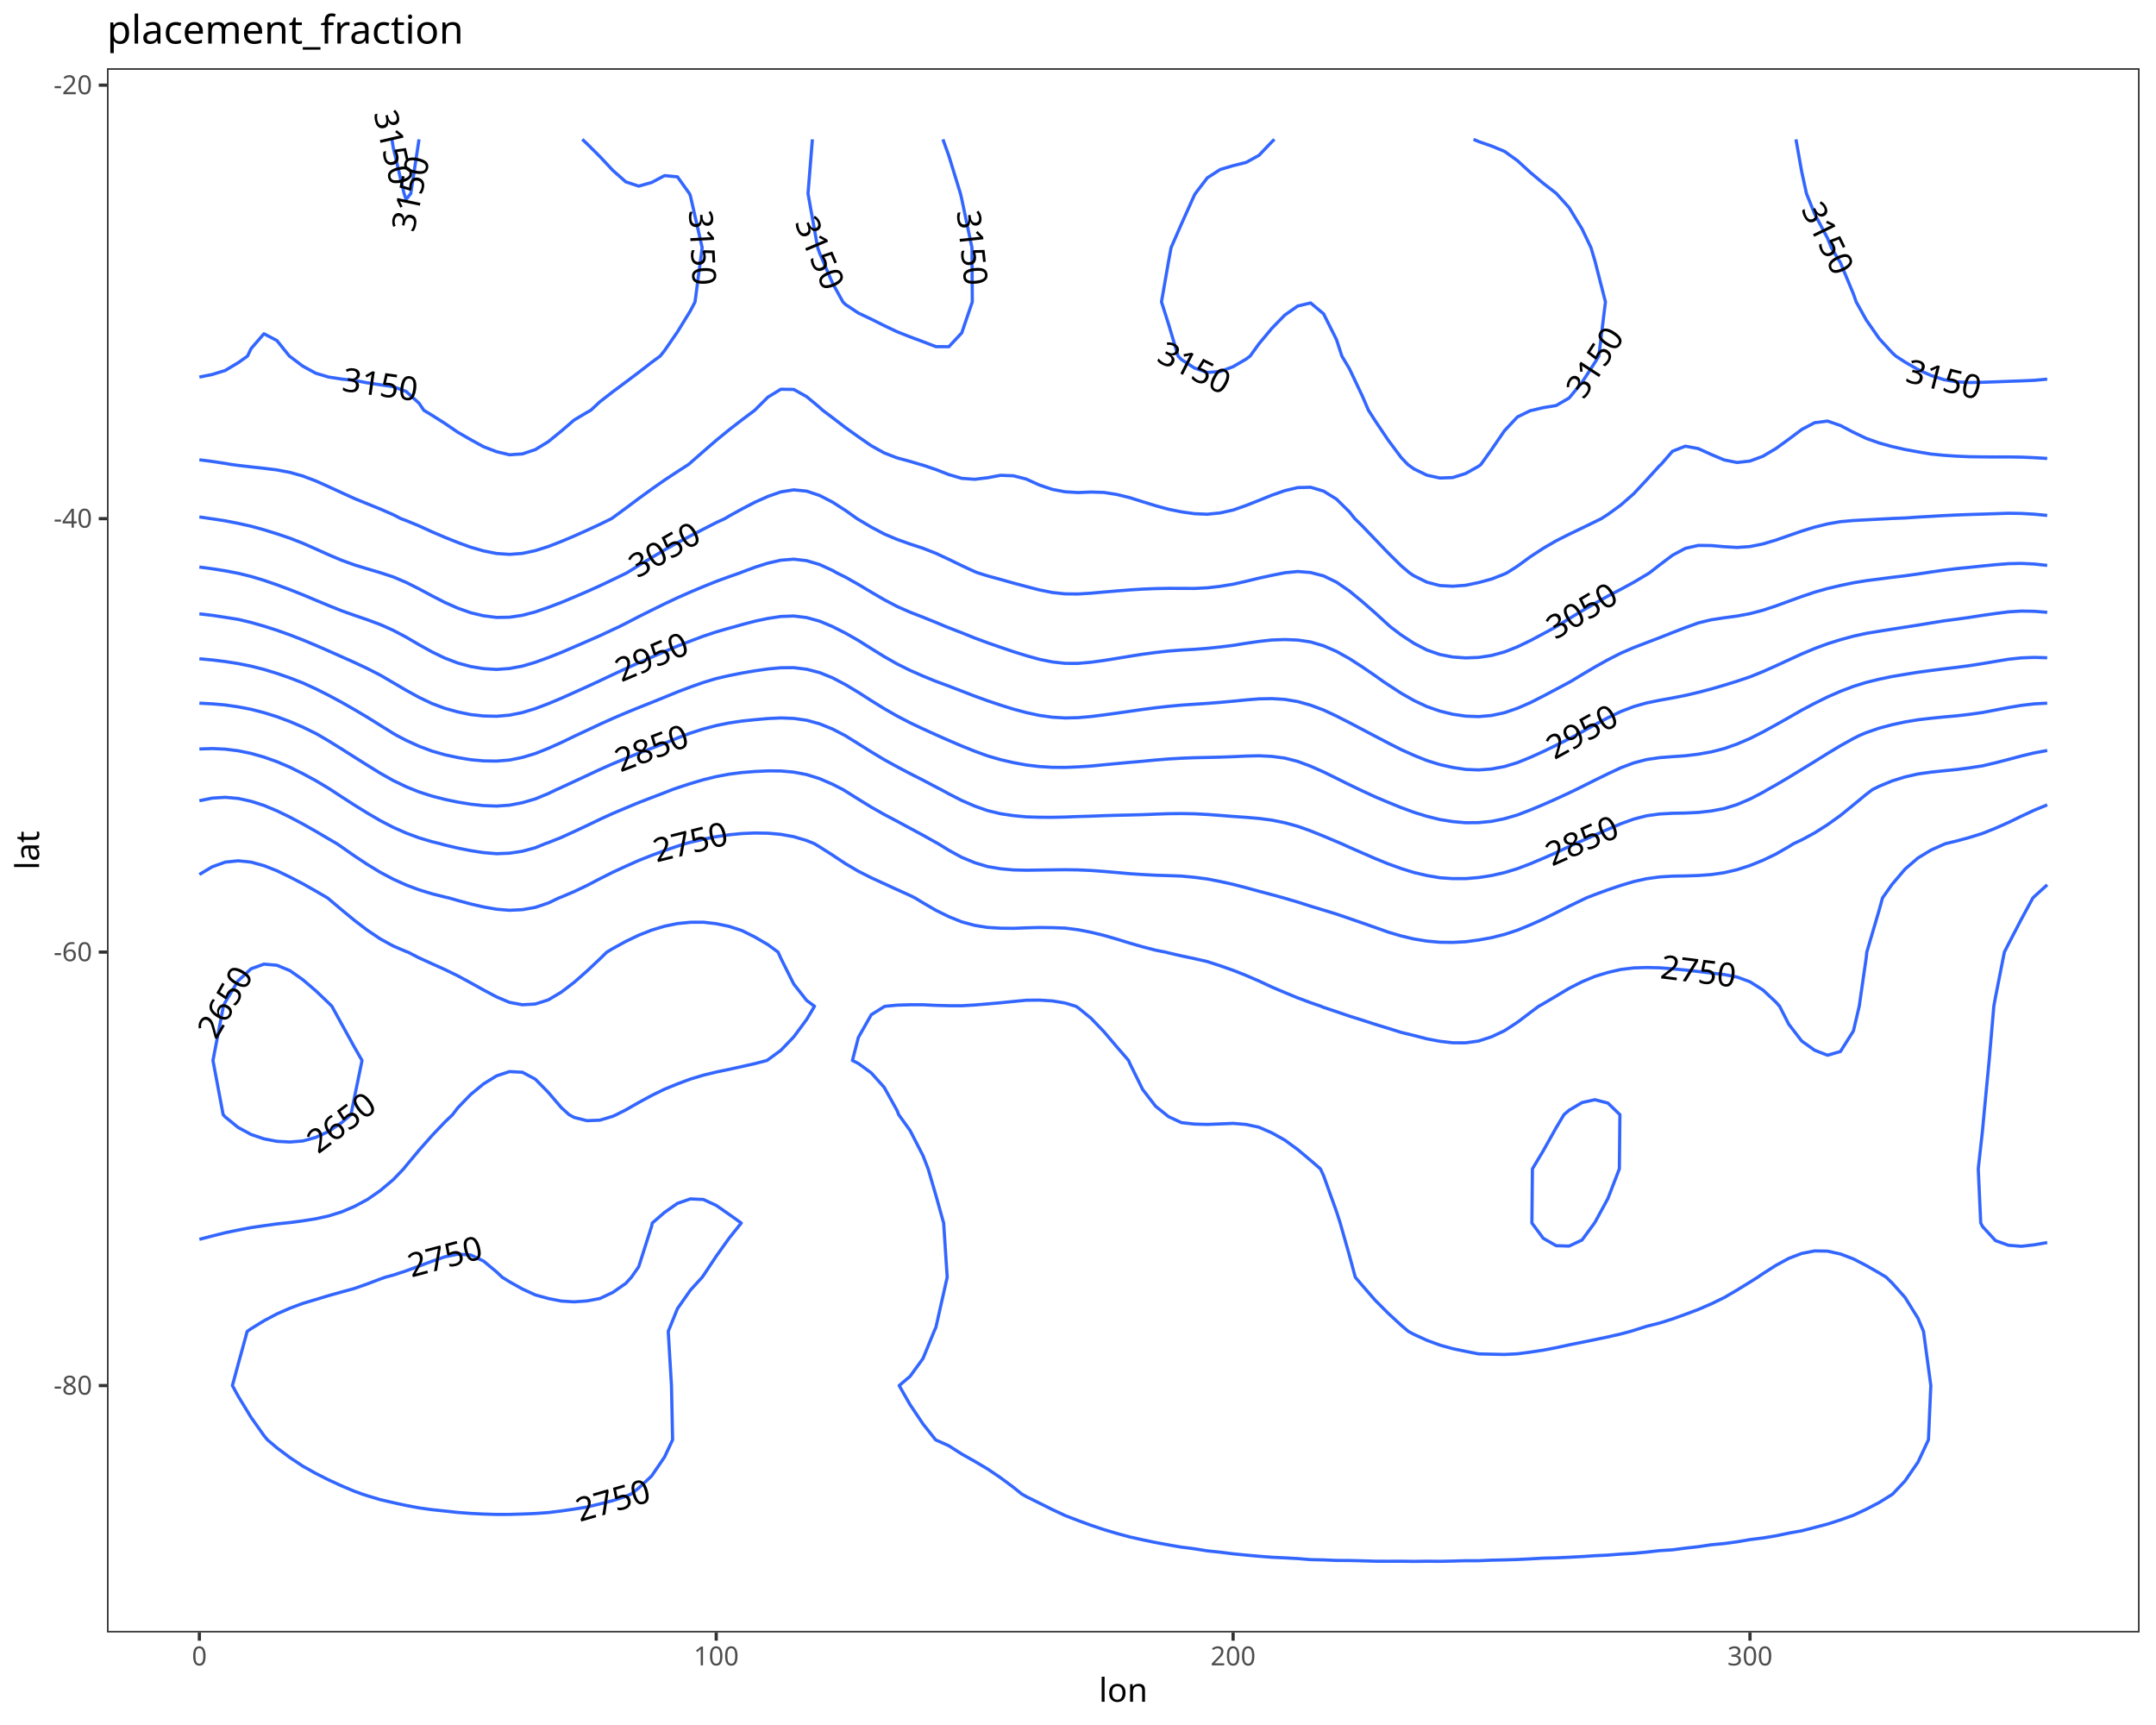
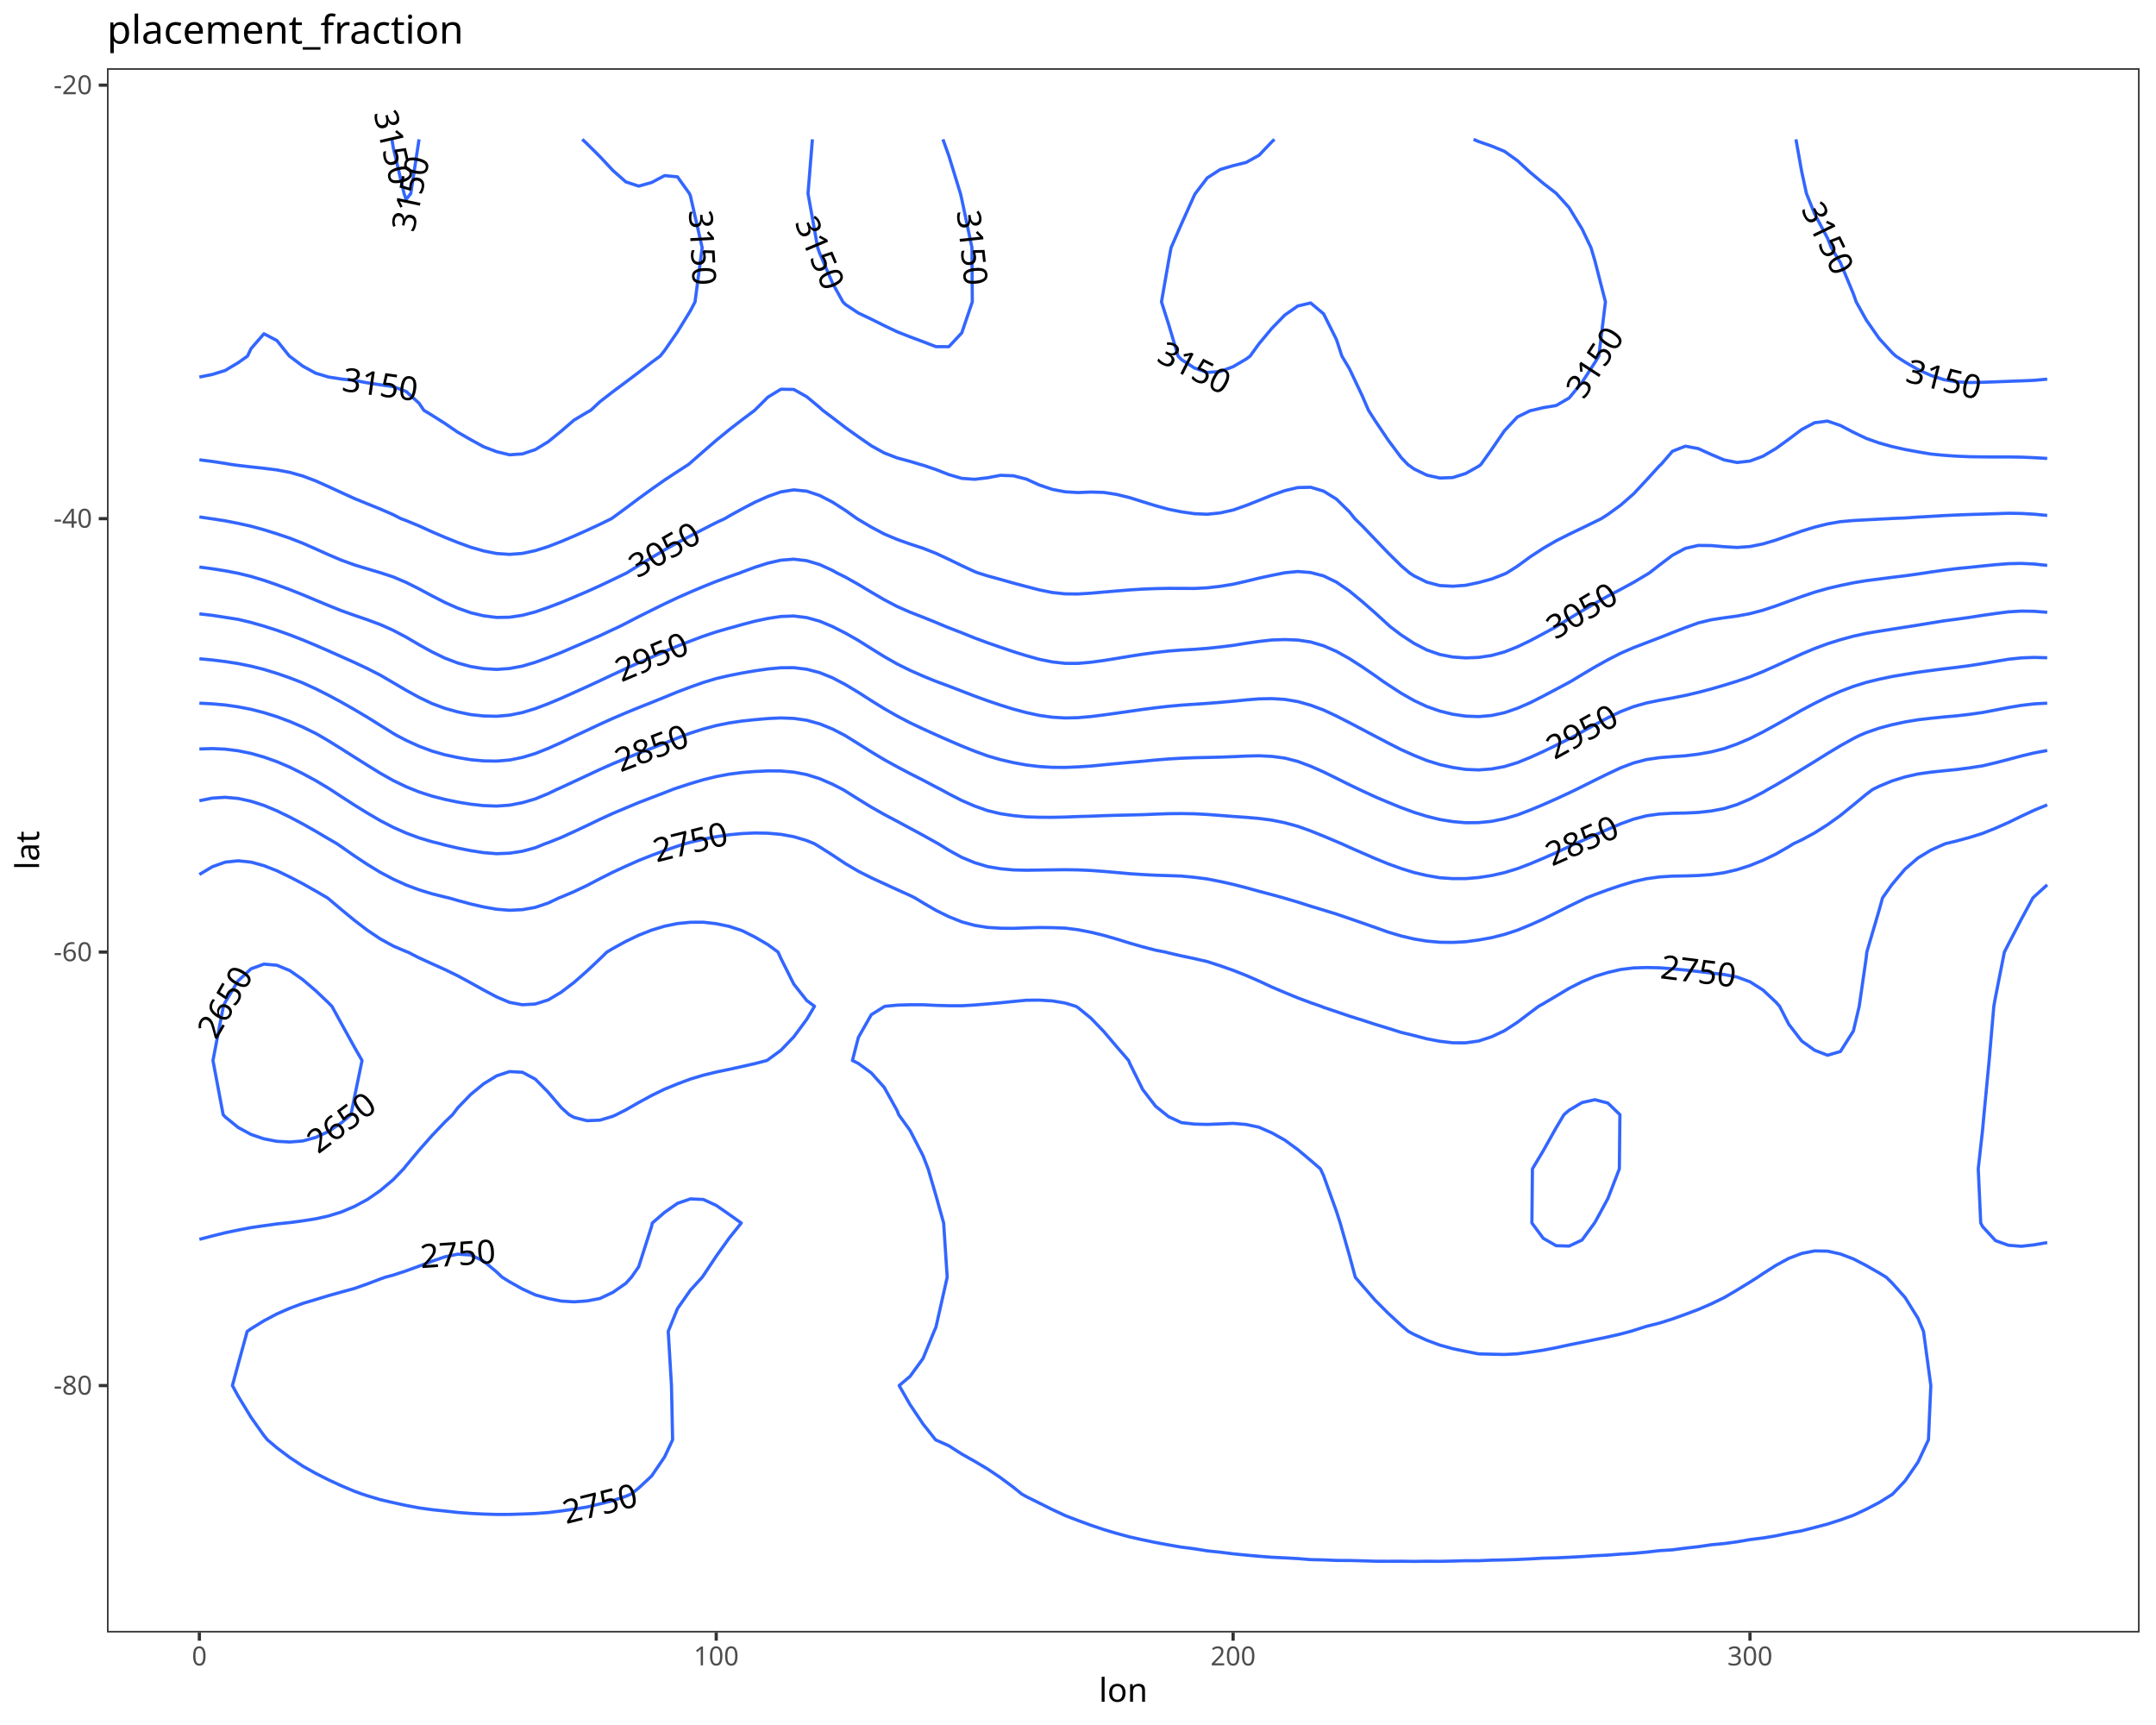
<svg xmlns="http://www.w3.org/2000/svg" class="svglite" data-engine-version="2.0" width="720.00pt" height="576.00pt" viewBox="0 0 720.00 576.00">
  <defs>
    <style type="text/css">
    .svglite line, .svglite polyline, .svglite polygon, .svglite path, .svglite rect, .svglite circle {
      fill: none;
      stroke: #000000;
      stroke-linecap: round;
      stroke-linejoin: round;
      stroke-miterlimit: 10.00;
    }
  </style>
  </defs>
  <rect width="100%" height="100%" style="stroke: none; fill: #FFFFFF;" />
  <defs>
    <clipPath id="cpMC4wMHw3MjAuMDB8MC4wMHw1NzYuMDA=">
      <rect x="0.00" y="0.00" width="720.00" height="576.00" />
    </clipPath>
  </defs>
  <g clip-path="url(#cpMC4wMHw3MjAuMDB8MC4wMHw1NzYuMDA=)">
    <rect x="0.00" y="0.00" width="720.00" height="576.00" style="stroke-width: 1.07; stroke: #FFFFFF; fill: #FFFFFF;" />
  </g>
  <defs>
    <clipPath id="cpMzUuNzJ8NzE0LjUyfDIyLjc4fDU0NS4xMQ==">
      <rect x="35.72" y="22.78" width="678.80" height="522.33" />
    </clipPath>
  </defs>
  <g clip-path="url(#cpMzUuNzJ8NzE0LjUyfDIyLjc4fDU0NS4xMQ==)">
    <rect x="35.72" y="22.78" width="678.80" height="522.33" style="stroke-width: 1.07; stroke: none; fill: #FFFFFF;" />
    <polyline points="109.73,334.89 105.42,330.80 101.10,327.11 96.79,324.09 92.47,322.31 88.15,321.93 83.84,323.50 79.52,327.49 75.21,334.64 74.60,336.01 71.12,354.11 74.52,372.20 75.21,372.96 79.52,376.46 83.84,378.81 88.15,380.27 92.47,381.10 96.79,381.33 101.10,380.99 105.42,379.81 109.73,377.80 114.05,374.88 117.20,372.20 118.36,366.46 120.90,354.11 118.36,349.67 114.05,341.86 110.84,336.01 109.73,334.89 " style="stroke-width: 1.07; stroke: #3366FF; stroke-linecap: butt;" />
    <polyline points="66.58,413.83 70.89,412.71 75.21,411.63 79.52,410.74 83.84,409.91 88.15,409.28 92.47,408.68 95.24,408.39 96.79,408.23 101.10,407.66 105.42,406.98 109.73,406.02 114.05,404.68 118.36,402.85 122.68,400.54 126.99,397.55 131.31,393.91 134.79,390.29 135.62,389.25 139.94,384.07 144.25,379.19 148.57,374.66 151.14,372.20 152.88,369.91 157.20,365.44 161.51,361.90 165.83,359.25 170.15,357.82 174.46,358.04 178.78,360.35 183.09,364.74 187.41,369.80 190.05,372.20 191.72,373.12 196.04,374.21 200.35,374.04 204.67,372.74 205.83,372.20 208.98,370.61 213.30,368.14 217.61,365.80 221.93,363.69 226.24,361.93 230.56,360.32 234.88,359.02 239.19,357.97 243.51,357.07 247.82,356.12 252.14,355.14 256.11,354.11 256.45,353.87 260.77,350.71 265.08,346.22 269.40,340.39 272.01,336.01 269.40,334.07 265.08,328.60 260.77,319.99 259.84,317.92 256.45,315.43 252.14,312.91 247.82,310.75 243.51,309.33 239.19,308.43 234.88,307.94 230.56,307.96 226.24,308.39 221.93,309.27 217.61,310.58 213.30,312.28 208.98,314.35 204.67,316.72 202.66,317.92 200.35,320.17 196.04,324.23 191.72,328.03 187.41,331.31 183.09,333.88 178.78,335.25 174.46,335.50 170.15,334.70 165.83,332.88 161.51,330.58 157.20,328.18 152.88,325.84 148.57,323.74 144.25,321.80 139.94,319.84 136.20,317.92 135.62,317.72 131.31,315.88 126.99,313.50 122.68,310.61 118.36,307.31 114.05,303.76 109.73,300.11 109.39,299.83 105.42,297.52 101.10,295.08 96.79,292.84 92.47,290.75 88.15,289.06 83.84,287.87 79.52,287.43 75.21,287.88 70.89,289.42 66.58,292.00 " style="stroke-width: 1.07; stroke: #3366FF; stroke-linecap: butt;" />
    <polyline points="683.67,414.91 679.35,415.66 675.04,416.15 670.72,415.81 666.40,414.26 662.09,409.57 661.47,408.39 660.64,390.29 662.09,377.26 662.55,372.20 664.28,354.11 665.84,336.01 666.40,332.92 669.36,317.92 670.72,315.25 675.04,306.92 678.88,299.83 679.35,299.38 683.67,295.45 " style="stroke-width: 1.07; stroke: #3366FF; stroke-linecap: butt;" />
    <polyline points="355.70,334.92 351.39,334.21 347.07,333.95 342.76,333.99 338.44,334.40 334.13,334.84 329.81,335.22 325.50,335.58 321.18,335.83 316.87,335.82 312.55,335.71 308.24,335.50 303.92,335.50 299.60,335.63 295.62,336.01 295.29,336.12 290.97,338.82 286.66,346.40 284.67,354.11 286.66,355.10 290.97,358.27 295.29,363.10 299.60,370.85 300.12,372.20 303.92,377.48 308.24,385.89 309.95,390.29 312.55,399.16 315.13,408.39 316.32,426.48 312.55,443.20 311.94,444.57 308.24,453.62 303.92,459.57 300.28,462.66 303.92,469.03 308.24,475.48 312.43,480.76 312.55,480.83 316.87,482.76 321.18,485.52 325.50,487.95 329.81,490.51 334.13,493.42 338.44,496.63 341.18,498.85 342.76,499.75 347.07,501.88 351.39,504.04 355.70,506.06 360.02,507.72 364.33,509.30 368.65,510.75 372.96,512.03 377.28,513.20 381.60,514.17 385.91,515.06 390.23,515.86 394.54,516.61 397.24,516.94 398.86,517.16 403.17,517.85 407.49,518.30 411.80,518.84 416.12,519.27 420.43,519.65 424.75,519.99 429.06,520.19 433.38,520.43 437.69,520.78 442.01,520.87 446.32,521.05 450.64,521.07 454.96,521.18 459.27,521.31 463.59,521.33 467.90,521.31 472.22,521.37 476.53,521.31 480.85,521.35 485.16,521.26 489.48,521.14 493.79,521.14 498.11,520.96 502.42,520.87 506.74,520.74 511.05,520.53 515.37,520.29 519.68,520.19 524.00,519.99 528.32,519.76 532.63,519.47 536.95,519.27 541.26,518.93 545.58,518.67 549.89,518.27 554.21,517.78 558.52,517.51 562.84,516.94 562.84,516.94 567.15,516.46 571.47,515.82 575.78,515.42 580.10,514.83 584.41,514.09 588.73,513.55 593.04,512.84 597.36,511.93 601.68,511.16 605.99,510.05 610.31,508.91 614.62,507.52 618.94,505.97 623.25,503.95 627.57,501.70 631.88,499.02 632.09,498.85 636.20,494.49 640.51,488.24 644.01,480.76 644.80,462.66 642.36,444.57 640.51,440.17 636.20,433.24 631.88,428.41 629.91,426.48 627.57,425.06 623.25,422.59 618.94,420.36 614.62,418.72 610.31,417.77 605.99,417.70 601.68,418.54 597.36,420.19 593.04,422.54 588.73,425.29 586.99,426.48 584.41,428.11 580.10,430.76 575.78,433.29 571.47,435.38 567.15,437.25 562.84,438.87 558.52,440.42 554.21,441.79 549.89,442.87 545.58,444.24 544.50,444.57 541.26,445.43 536.95,446.42 532.63,447.32 528.32,448.21 524.00,449.07 519.68,450.01 515.37,450.84 511.05,451.49 506.74,452.06 502.42,452.27 498.11,452.18 493.79,452.08 489.48,451.24 485.16,450.34 480.85,449.14 476.53,447.55 472.22,445.58 470.33,444.57 467.90,442.50 463.59,438.52 459.27,434.20 454.96,429.25 452.60,426.48 450.64,419.21 447.56,408.39 446.32,404.54 442.01,392.55 440.95,390.29 437.69,387.47 433.38,383.85 429.06,380.69 424.75,378.28 420.43,376.39 416.12,375.47 411.80,375.11 407.49,375.29 403.17,375.46 398.86,375.34 394.54,374.86 390.23,372.86 389.42,372.20 385.91,369.38 381.60,363.80 377.28,355.05 376.90,354.11 372.96,349.56 368.65,344.48 364.33,339.99 360.02,336.47 359.26,336.01 355.70,334.92 " style="stroke-width: 1.07; stroke: #3366FF; stroke-linecap: butt;" />
    <polyline points="532.63,408.18 532.48,408.39 528.32,414.06 524.00,416.08 519.68,415.95 515.37,413.48 511.58,408.39 511.76,390.29 515.37,384.26 519.68,376.56 522.29,372.20 524.00,370.72 528.32,368.16 532.63,367.21 536.95,368.32 540.97,372.20 540.79,390.29 536.95,400.22 532.63,408.18 " style="stroke-width: 1.07; stroke: #3366FF; stroke-linecap: butt;" />
    <polyline points="683.67,268.76 679.35,270.53 675.04,272.54 670.72,274.64 666.40,276.55 662.09,278.28 657.77,279.63 653.46,280.80 649.63,281.73 649.14,281.94 644.83,283.87 640.51,286.49 636.20,290.20 631.88,295.28 628.67,299.83 627.57,303.82 623.42,317.92 623.25,319.64 620.89,336.01 618.94,344.27 614.62,351.11 610.31,352.36 605.99,350.68 601.68,347.61 597.36,342.00 594.31,336.01 593.04,334.59 588.73,330.56 584.41,327.83 580.10,326.24 575.78,325.41 571.47,324.90 567.15,324.40 562.84,323.91 558.52,323.50 554.21,323.16 549.89,323.07 545.58,323.20 541.26,323.72 536.95,324.72 532.63,326.03 528.32,327.83 524.00,330.02 519.68,332.61 515.37,335.16 513.84,336.01 511.05,338.10 506.74,341.36 502.42,344.17 498.11,346.20 493.79,347.61 489.48,348.21 485.16,348.20 480.85,347.70 476.53,346.88 472.22,345.77 467.90,344.72 463.59,343.36 459.27,342.04 454.96,340.64 450.64,339.29 446.32,337.81 442.01,336.37 441.16,336.01 437.69,334.81 433.38,333.20 429.06,331.42 424.75,329.59 420.43,327.57 416.12,325.70 411.80,323.99 407.49,322.48 403.17,321.08 398.86,320.09 394.54,319.18 390.23,318.19 389.24,317.92 385.91,317.28 381.60,316.16 377.28,314.92 372.96,313.58 368.65,312.34 364.33,311.29 360.02,310.45 355.70,309.91 351.39,309.76 347.07,309.71 342.76,309.82 338.44,309.98 334.13,309.94 329.81,309.68 325.50,308.99 321.18,307.82 316.87,306.09 312.55,303.96 308.24,301.46 305.57,299.83 303.92,299.01 299.60,297.06 295.29,295.08 290.97,293.10 286.66,290.92 282.34,288.38 278.03,285.52 273.71,282.77 271.99,281.73 269.40,280.67 265.08,279.38 260.77,278.60 256.45,278.22 252.14,278.15 247.82,278.33 243.51,278.74 239.19,279.38 234.88,280.23 230.56,281.25 228.78,281.73 226.24,282.55 221.93,284.02 217.61,285.62 213.30,287.33 208.98,289.25 204.67,291.24 200.35,293.41 196.04,295.67 191.72,297.72 187.41,299.55 186.66,299.83 183.09,301.53 178.78,302.98 174.46,303.75 170.15,303.95 165.83,303.60 161.51,302.84 157.20,301.85 152.88,300.68 149.91,299.83 148.57,299.53 144.25,298.44 139.94,297.12 135.62,295.50 131.31,293.55 126.99,291.27 122.68,288.64 118.36,285.79 114.05,282.77 112.53,281.73 109.73,280.10 105.42,277.56 101.10,275.12 96.79,272.84 92.47,270.74 88.15,268.94 83.84,267.55 79.52,266.61 75.21,266.23 70.89,266.50 66.58,267.37 " style="stroke-width: 1.07; stroke: #3366FF; stroke-linecap: butt;" />
    <polyline points="243.51,405.51 239.19,402.50 234.88,400.52 230.56,400.33 226.24,401.82 221.93,404.83 217.83,408.39 217.61,409.45 213.30,422.97 210.86,426.48 208.98,428.54 204.67,431.54 200.35,433.58 196.04,434.40 191.72,434.70 187.41,434.44 183.09,433.58 178.78,432.39 174.46,430.41 170.15,428.00 167.70,426.48 165.83,424.70 161.51,421.11 157.20,419.05 152.88,418.78 148.57,419.67 144.25,421.15 139.94,422.78 135.62,424.36 131.31,425.78 128.65,426.48 126.99,427.08 122.68,428.71 118.36,430.24 114.05,431.42 109.73,432.63 105.42,433.94 101.10,435.23 96.79,436.84 92.47,438.73 88.15,441.02 83.84,443.68 82.55,444.57 79.52,455.60 77.61,462.66 79.52,466.17 83.84,473.27 88.15,479.36 89.30,480.76 92.47,483.45 96.79,486.69 101.10,489.55 105.42,491.97 109.73,494.15 114.05,496.14 118.36,497.95 120.83,498.85 122.68,499.46 126.99,500.75 131.31,501.75 135.62,502.69 139.94,503.50 144.25,504.10 148.57,504.55 152.88,505.02 157.20,505.35 161.51,505.56 165.83,505.69 170.15,505.68 174.46,505.55 178.78,505.38 183.09,505.07 187.41,504.54 191.72,503.91 196.04,503.22 200.35,502.17 204.67,501.07 208.98,499.64 210.81,498.85 213.30,496.88 217.61,492.85 221.93,486.51 224.62,480.76 224.24,462.66 223.16,444.57 226.24,436.97 230.56,430.80 234.50,426.48 234.88,425.94 239.19,419.46 243.51,413.41 247.55,408.39 243.51,405.51 " style="stroke-width: 1.07; stroke: #3366FF; stroke-linecap: butt;" />
    <polyline points="683.67,250.60 679.35,251.40 675.04,252.43 670.72,253.59 666.40,254.70 662.09,255.72 657.77,256.39 653.46,256.95 649.14,257.38 644.83,257.83 640.51,258.44 636.20,259.42 631.88,260.76 627.57,262.54 625.34,263.64 623.25,265.22 618.94,268.78 614.62,272.29 610.31,275.38 605.99,278.12 601.68,280.45 598.94,281.73 597.36,282.72 593.04,285.20 588.73,287.26 584.41,289.01 580.10,290.40 575.78,291.41 571.47,292.03 567.15,292.34 562.84,292.48 558.52,292.55 554.21,292.82 549.89,293.41 545.58,294.37 541.26,295.66 536.95,297.12 532.63,298.70 529.74,299.83 528.32,300.52 524.00,302.60 519.68,304.77 515.37,306.90 511.05,308.83 506.74,310.60 502.42,312.01 498.11,313.10 493.79,313.88 489.48,314.46 485.16,314.68 480.85,314.63 476.53,314.24 472.22,313.54 467.90,312.52 463.59,311.24 459.27,309.70 454.96,308.19 450.64,306.70 446.32,305.22 442.01,303.90 437.69,302.59 433.38,301.21 429.06,299.94 428.70,299.83 424.75,298.74 420.43,297.60 416.12,296.41 411.80,295.30 407.49,294.34 403.17,293.50 398.86,292.94 394.54,292.53 390.23,292.38 385.91,292.25 381.60,292.02 377.28,291.74 372.96,291.35 368.65,290.98 364.33,290.66 360.02,290.47 355.70,290.41 351.39,290.46 347.07,290.52 342.76,290.58 338.44,290.48 334.13,290.09 329.81,289.36 325.50,288.06 321.18,286.28 316.87,283.91 313.34,281.73 312.55,281.30 308.24,278.89 303.92,276.56 299.60,274.23 295.29,271.96 290.97,269.51 286.66,266.86 282.34,264.15 281.51,263.64 278.03,261.87 273.71,260.00 269.40,258.65 265.08,257.82 260.77,257.44 256.45,257.41 252.14,257.61 247.82,257.95 243.51,258.50 239.19,259.31 234.88,260.37 230.56,261.65 226.24,263.06 224.57,263.64 221.93,264.68 217.61,266.33 213.30,267.99 208.98,269.79 204.67,271.61 200.35,273.58 196.04,275.66 191.72,277.68 187.41,279.65 183.09,281.37 182.04,281.73 178.78,283.07 174.46,284.24 170.15,284.89 165.83,285.06 161.51,284.71 157.20,284.04 152.88,283.19 148.57,282.16 147.05,281.73 144.25,281.05 139.94,279.76 135.62,278.16 131.31,276.25 126.99,274.01 122.68,271.49 118.36,268.82 114.05,266.04 110.40,263.64 109.73,263.22 105.42,260.64 101.10,258.31 96.79,256.17 92.47,254.33 88.15,252.80 83.84,251.57 79.52,250.69 75.21,250.15 70.89,249.96 66.58,250.09 " style="stroke-width: 1.07; stroke: #3366FF; stroke-linecap: butt;" />
    <polyline points="683.67,234.80 679.35,235.03 675.04,235.53 670.72,236.25 666.40,237.09 662.09,237.91 657.77,238.52 653.46,239.02 649.14,239.40 644.83,239.84 640.51,240.34 636.20,241.06 631.88,241.99 627.57,243.14 623.25,244.63 621.03,245.55 618.94,246.61 614.62,249.01 610.31,251.60 605.99,254.30 601.68,256.93 597.36,259.58 593.04,262.12 590.32,263.64 588.73,264.58 584.41,266.81 580.10,268.65 575.78,270.00 571.47,270.80 567.15,271.28 562.84,271.48 558.52,271.56 554.21,271.80 549.89,272.40 545.58,273.51 541.26,275.07 536.95,276.91 532.63,278.83 528.32,280.75 526.04,281.73 524.00,282.67 519.68,284.72 515.37,286.60 511.05,288.42 506.74,290.06 502.42,291.37 498.11,292.35 493.79,293.02 489.48,293.38 485.16,293.38 480.85,293.09 476.53,292.35 472.22,291.35 467.90,290.00 463.59,288.45 459.27,286.69 454.96,284.81 450.64,282.92 448.03,281.73 446.32,281.01 442.01,279.19 437.69,277.45 433.38,275.91 429.06,274.73 424.75,273.85 420.43,273.29 416.12,272.92 411.80,272.62 407.49,272.28 403.17,271.96 398.86,271.73 394.54,271.66 390.23,271.70 385.91,271.85 381.60,272.03 377.28,272.14 372.96,272.23 368.65,272.36 364.33,272.53 360.02,272.65 355.70,272.82 351.39,272.91 347.07,272.89 342.76,272.76 338.44,272.35 334.13,271.71 329.81,270.67 325.50,269.16 321.18,267.29 316.87,265.08 314.24,263.64 312.55,262.78 308.24,260.50 303.92,258.31 299.60,256.03 295.29,253.66 290.97,251.06 286.66,248.36 282.34,245.67 282.13,245.55 278.03,243.43 273.71,241.69 269.40,240.50 265.08,239.89 260.77,239.73 256.45,239.93 252.14,240.31 247.82,240.76 243.51,241.40 239.19,242.27 234.88,243.42 230.56,244.80 228.51,245.55 226.24,246.44 221.93,248.18 217.61,249.86 213.30,251.51 208.98,253.24 204.67,255.02 200.35,256.93 196.04,258.95 191.72,260.96 187.41,262.96 185.88,263.64 183.09,264.99 178.78,266.76 174.46,268.03 170.15,268.86 165.83,269.16 161.51,269.00 157.20,268.53 152.88,267.83 148.57,266.93 144.25,265.82 139.94,264.43 137.97,263.64 135.62,262.69 131.31,260.62 126.99,258.18 122.68,255.52 118.36,252.80 114.05,250.06 109.73,247.39 106.61,245.55 105.42,244.89 101.10,242.77 96.79,240.92 92.47,239.31 88.15,237.96 83.84,236.85 79.52,236.02 75.21,235.40 70.89,235.02 66.58,234.80 " style="stroke-width: 1.07; stroke: #3366FF; stroke-linecap: butt;" />
    <polyline points="683.67,219.64 679.35,219.52 675.04,219.68 670.72,220.13 666.40,220.85 662.09,221.58 657.77,222.26 653.46,222.83 649.14,223.34 644.83,223.89 640.51,224.47 636.20,225.17 631.88,225.89 627.57,226.80 624.85,227.46 623.25,227.86 618.94,229.20 614.62,230.84 610.31,232.72 605.99,234.86 601.68,237.13 597.36,239.62 593.04,242.05 588.73,244.42 586.49,245.55 584.41,246.60 580.10,248.44 575.78,249.97 571.47,251.07 567.15,251.83 562.84,252.36 558.52,252.65 554.21,252.99 549.89,253.62 545.58,254.75 541.26,256.37 536.95,258.39 532.63,260.51 528.32,262.66 526.34,263.64 524.00,264.77 519.68,266.76 515.37,268.67 511.05,270.47 506.74,272.12 502.42,273.38 498.11,274.26 493.79,274.68 489.48,274.72 485.16,274.34 480.85,273.65 476.53,272.58 472.22,271.25 467.90,269.66 463.59,267.91 459.27,266.08 454.96,264.09 454.01,263.64 450.64,262.03 446.32,259.88 442.01,257.76 437.69,255.85 433.38,254.24 429.06,253.14 424.75,252.57 420.43,252.36 416.12,252.46 411.80,252.66 407.49,252.82 403.17,252.92 398.86,253.01 394.54,253.18 390.23,253.43 385.91,253.78 381.60,254.19 377.28,254.56 372.96,254.96 368.65,255.37 364.33,255.79 360.02,256.07 355.70,256.25 351.39,256.22 347.07,255.95 342.76,255.44 338.44,254.65 334.13,253.66 329.81,252.40 325.50,250.83 321.18,249.10 316.87,247.25 313.02,245.55 312.55,245.34 308.24,243.38 303.92,241.34 299.60,239.09 295.29,236.63 290.97,233.95 286.66,231.19 282.34,228.59 280.18,227.46 278.03,226.33 273.71,224.59 269.40,223.47 265.08,222.94 260.77,222.97 256.45,223.37 252.14,223.99 247.82,224.73 243.51,225.58 239.19,226.58 236.28,227.46 234.88,227.88 230.56,229.41 226.24,231.04 221.93,232.81 217.61,234.56 213.30,236.27 208.98,238.04 204.67,239.88 200.35,241.83 196.04,243.86 192.41,245.55 191.72,245.88 187.41,247.96 183.09,249.89 178.78,251.61 174.46,252.91 170.15,253.79 165.83,254.14 161.51,254.07 157.20,253.68 152.88,252.95 148.57,252.03 144.25,250.79 139.94,249.17 135.62,247.20 132.47,245.55 131.31,244.88 126.99,242.19 122.68,239.50 118.36,236.94 114.05,234.48 109.73,232.16 105.42,229.99 101.10,228.02 99.67,227.46 96.79,226.35 92.47,224.85 88.15,223.53 83.84,222.44 79.52,221.57 75.21,220.90 70.89,220.37 66.58,219.97 " style="stroke-width: 1.07; stroke: #3366FF; stroke-linecap: butt;" />
    <polyline points="683.67,204.46 679.35,204.12 675.04,204.05 670.72,204.30 666.40,204.86 662.09,205.47 657.77,206.15 653.46,206.75 649.14,207.32 644.83,208.02 640.51,208.73 636.55,209.36 636.20,209.41 631.88,210.09 627.57,210.77 623.25,211.49 618.94,212.43 614.62,213.61 610.31,214.96 605.99,216.56 601.68,218.37 597.36,220.35 593.04,222.34 588.73,224.26 584.41,226.01 580.10,227.46 580.10,227.46 575.78,228.80 571.47,230.06 567.15,231.19 562.84,232.20 558.52,233.06 554.21,233.83 549.89,234.72 545.58,235.94 541.26,237.60 536.95,239.67 532.63,241.97 528.32,244.38 526.20,245.55 524.00,246.71 519.68,248.85 515.37,250.94 511.05,252.90 506.74,254.65 502.42,255.96 498.11,256.77 493.79,257.09 489.48,256.91 485.16,256.27 480.85,255.30 476.53,253.96 472.22,252.23 467.90,250.29 463.59,248.10 459.27,245.84 458.71,245.55 454.96,243.57 450.64,241.30 446.32,239.10 442.01,237.08 437.69,235.47 433.38,234.26 429.06,233.54 424.75,233.28 420.43,233.36 416.12,233.71 411.80,234.14 407.49,234.53 403.17,234.87 398.86,235.16 394.54,235.45 390.23,235.84 385.91,236.33 381.60,236.89 377.28,237.51 372.96,238.13 368.65,238.72 364.33,239.26 360.02,239.64 355.70,239.74 351.39,239.48 347.07,238.88 342.76,237.94 338.44,236.79 334.13,235.44 329.81,233.99 325.50,232.43 321.18,230.76 316.87,229.10 312.55,227.50 312.43,227.46 308.24,225.74 303.92,223.84 299.60,221.70 295.29,219.24 290.97,216.57 286.66,213.86 282.34,211.40 278.29,209.36 278.03,209.22 273.71,207.41 269.40,206.22 265.08,205.69 260.77,205.85 256.45,206.50 252.14,207.42 247.82,208.55 245.00,209.36 243.51,209.75 239.19,211.00 234.88,212.43 230.56,214.06 226.24,215.74 221.93,217.58 217.61,219.45 213.30,221.32 208.98,223.26 204.67,225.26 200.35,227.29 200.01,227.46 196.04,229.29 191.72,231.24 187.41,233.17 183.09,234.98 178.78,236.61 174.46,237.93 170.15,238.80 165.83,239.17 161.51,239.07 157.20,238.61 152.88,237.72 148.57,236.52 144.25,234.91 139.94,232.85 135.62,230.48 131.31,227.95 130.47,227.46 126.99,225.43 122.68,223.23 118.36,221.20 114.05,219.27 109.73,217.35 105.42,215.47 101.10,213.67 96.79,211.99 92.47,210.45 89.04,209.36 88.15,209.07 83.84,207.84 79.52,206.81 75.21,206.13 70.89,205.47 66.58,204.97 " style="stroke-width: 1.07; stroke: #3366FF; stroke-linecap: butt;" />
    <polyline points="683.67,188.80 679.35,188.34 675.04,188.13 670.72,188.22 666.40,188.56 662.09,188.98 657.77,189.44 653.46,189.85 649.14,190.39 644.83,191.00 643.12,191.27 640.51,191.66 636.20,192.26 631.88,192.78 627.57,193.34 623.25,193.89 618.94,194.60 614.62,195.50 610.31,196.51 605.99,197.74 601.68,199.19 597.36,200.76 593.04,202.34 588.73,203.77 584.41,204.90 580.10,205.71 575.78,206.29 571.47,206.95 567.15,208.00 563.42,209.36 562.84,209.56 558.52,211.23 554.21,212.94 549.89,214.59 545.58,216.24 541.26,218.11 536.95,220.31 532.63,222.72 528.32,225.27 524.70,227.46 524.00,227.85 519.68,230.15 515.37,232.43 511.05,234.63 506.74,236.50 502.42,237.98 498.11,238.91 493.79,239.28 489.48,239.12 485.16,238.50 480.85,237.44 476.53,235.94 472.22,233.92 467.90,231.46 463.59,228.66 461.80,227.46 459.27,225.65 454.96,222.70 450.64,219.92 446.32,217.51 442.01,215.64 437.69,214.36 433.38,213.72 429.06,213.56 424.75,213.70 420.43,214.18 416.12,214.80 411.80,215.50 407.49,216.03 403.17,216.49 398.86,216.82 394.54,217.06 390.23,217.39 385.91,217.88 381.60,218.45 377.28,219.13 372.96,219.85 368.65,220.54 364.33,221.13 360.02,221.51 355.70,221.50 351.39,221.02 347.07,220.15 342.76,218.94 338.44,217.60 334.13,216.13 329.81,214.63 325.50,213.03 321.18,211.29 316.87,209.62 316.19,209.36 312.55,207.83 308.24,206.09 303.92,204.41 299.60,202.51 295.29,200.25 290.97,197.73 286.66,195.15 282.34,192.71 279.42,191.27 278.03,190.48 273.71,188.50 269.40,187.22 265.08,186.72 260.77,187.05 256.45,188.04 252.14,189.40 247.82,191.01 247.19,191.27 243.51,192.56 239.19,194.14 234.88,195.87 230.56,197.69 226.24,199.60 221.93,201.63 217.61,203.76 213.30,205.91 208.98,208.15 206.58,209.36 204.67,210.23 200.35,212.26 196.04,214.15 191.72,216.02 187.41,217.88 183.09,219.58 178.78,221.14 174.46,222.42 170.15,223.22 165.83,223.53 161.51,223.27 157.20,222.56 152.88,221.39 148.57,219.75 144.25,217.66 139.94,215.27 135.62,212.74 131.31,210.47 128.85,209.36 126.99,208.54 122.68,206.94 118.36,205.46 114.05,203.93 109.73,202.19 105.42,200.40 101.10,198.59 96.79,196.87 92.47,195.27 88.15,193.78 83.84,192.48 79.52,191.42 78.68,191.27 75.21,190.60 70.89,189.92 66.58,189.34 " style="stroke-width: 1.07; stroke: #3366FF; stroke-linecap: butt;" />
    <polyline points="683.67,172.11 679.35,171.70 675.04,171.45 670.72,171.38 666.40,171.53 662.09,171.67 657.77,171.80 653.46,171.96 649.14,172.16 644.83,172.42 640.51,172.66 636.20,172.96 631.88,173.12 630.87,173.18 627.57,173.35 623.25,173.58 618.94,173.81 614.62,174.19 610.31,174.94 605.99,176.02 601.68,177.34 597.36,178.84 593.04,180.35 588.73,181.63 584.41,182.50 580.10,182.80 575.78,182.55 571.47,182.17 567.15,182.12 562.84,183.10 558.52,185.41 554.21,188.66 550.86,191.27 549.89,191.87 545.58,194.44 541.26,196.79 536.95,199.04 532.63,201.48 528.32,203.99 524.00,206.58 519.68,209.26 519.53,209.36 515.37,211.61 511.05,213.91 506.74,215.98 502.42,217.69 498.11,218.87 493.79,219.52 489.48,219.69 485.16,219.38 480.85,218.55 476.53,217.05 472.22,214.83 467.90,212.00 464.42,209.36 463.59,208.63 459.27,204.68 454.96,200.91 450.64,197.35 446.32,194.38 442.01,192.30 438.05,191.27 437.69,191.17 433.38,190.83 429.06,191.25 428.99,191.27 424.75,192.11 420.43,193.05 416.12,194.10 411.80,195.08 407.49,195.78 403.17,196.28 398.86,196.49 394.54,196.47 390.23,196.46 385.91,196.54 381.60,196.71 377.28,196.98 372.96,197.33 368.65,197.69 364.33,198.07 360.02,198.34 355.70,198.30 351.39,197.84 347.07,196.97 342.76,195.85 338.44,194.70 334.13,193.48 329.81,192.30 326.54,191.27 325.50,190.87 321.18,188.87 316.87,186.77 312.55,184.76 308.24,183.07 303.92,181.65 299.60,180.12 295.29,178.30 290.97,176.01 286.66,173.45 286.21,173.18 282.34,170.43 278.03,167.67 273.71,165.44 269.40,164.00 265.08,163.57 260.77,164.25 256.45,165.76 252.14,167.68 247.82,169.93 243.51,172.31 242.05,173.18 239.19,174.50 234.88,176.70 230.56,178.95 226.24,181.22 221.93,183.62 217.61,186.20 213.30,188.81 209.36,191.27 208.98,191.46 204.67,193.54 200.35,195.59 196.04,197.53 191.72,199.38 187.41,201.18 183.09,202.82 178.78,204.32 174.46,205.45 170.15,206.10 165.83,206.17 161.51,205.63 157.20,204.60 152.88,203.07 148.57,201.16 144.25,198.94 139.94,196.63 135.62,194.46 131.31,192.63 127.13,191.27 126.99,191.22 122.68,189.94 118.36,188.63 114.05,187.06 109.73,185.23 105.42,183.29 101.10,181.38 96.79,179.70 92.47,178.24 88.15,176.90 83.84,175.71 79.52,174.75 75.21,173.91 70.89,173.24 70.41,173.18 66.58,172.61 " style="stroke-width: 1.07; stroke: #3366FF; stroke-linecap: butt;" />
    <polyline points="683.67,153.08 679.35,152.83 675.04,152.64 670.72,152.58 666.40,152.59 662.09,152.56 657.77,152.50 653.46,152.32 649.14,152.03 644.83,151.61 640.51,150.88 636.20,150.09 631.88,149.12 627.57,147.92 623.25,146.39 618.94,144.34 614.62,142.08 610.31,140.60 605.99,141.15 601.68,143.42 597.36,146.67 593.04,149.79 588.73,152.35 584.41,153.95 580.10,154.43 575.78,153.57 571.47,151.75 567.15,149.79 562.84,148.98 558.52,150.68 554.71,155.08 554.21,155.50 549.89,160.25 545.58,164.87 541.26,168.65 536.95,171.78 534.77,173.18 532.63,174.23 528.32,176.33 524.00,178.40 519.68,180.58 515.37,183.09 511.05,185.91 506.74,189.06 503.26,191.27 502.42,191.67 498.11,193.35 493.79,194.52 489.48,195.43 485.16,195.75 480.85,195.53 476.53,194.40 472.22,192.29 470.69,191.27 467.90,188.90 463.59,184.64 459.27,180.14 454.96,175.64 452.44,173.18 450.64,170.92 446.32,166.66 442.01,163.99 437.69,162.70 433.38,162.81 429.06,163.84 424.75,165.34 420.43,167.09 416.12,168.79 411.80,170.31 407.49,171.27 403.17,171.71 398.86,171.53 394.54,170.91 390.23,170.05 385.91,168.86 381.60,167.53 377.28,166.17 372.96,165.11 368.65,164.43 364.33,164.30 360.02,164.47 355.70,164.22 351.39,163.40 347.07,161.94 342.76,159.98 338.44,158.87 334.13,158.71 329.81,159.53 325.50,160.04 321.18,159.73 316.87,158.47 312.55,156.78 308.24,155.33 307.30,155.08 303.92,154.06 299.60,152.90 295.29,151.24 290.97,148.84 286.66,145.85 282.34,142.78 278.03,139.47 274.72,136.99 273.71,136.05 269.40,132.46 265.08,130.04 260.77,129.97 256.45,132.60 252.14,136.89 252.05,136.99 247.82,140.16 243.51,143.50 239.19,147.03 234.88,150.76 230.56,154.55 229.95,155.08 226.24,157.47 221.93,160.31 217.61,163.34 213.30,166.47 208.98,169.70 204.67,172.86 204.21,173.18 200.35,175.07 196.04,177.07 191.72,179.00 187.41,180.82 183.09,182.50 178.78,183.86 174.46,184.79 170.15,185.11 165.83,184.82 161.51,183.96 157.20,182.72 152.88,181.14 148.57,179.42 144.25,177.57 139.94,175.60 135.62,173.82 133.89,173.18 131.31,171.85 126.99,169.97 122.68,168.22 118.36,166.46 114.05,164.49 109.73,162.50 105.42,160.57 101.10,158.94 96.79,157.73 92.47,156.91 88.15,156.37 83.84,155.90 79.52,155.40 77.18,155.08 75.21,154.74 70.89,154.08 66.58,153.53 " style="stroke-width: 1.07; stroke: #3366FF; stroke-linecap: butt;" />
    <polyline points="683.67,126.60 679.35,126.99 675.04,127.18 670.72,127.33 666.40,127.50 662.09,127.65 657.77,127.73 653.46,127.51 649.14,126.76 644.83,125.37 640.51,123.39 636.20,120.91 633.11,118.90 631.88,117.76 627.57,113.06 623.25,106.86 619.88,100.80 618.94,98.12 614.62,87.73 611.57,82.71 610.31,79.54 605.99,71.40 603.27,64.62 601.68,57.33 599.76,46.53 " style="stroke-width: 1.07; stroke: #3366FF; stroke-linecap: butt;" />
    <polyline points="425.59,46.53 424.75,47.34 420.43,51.87 416.12,54.25 411.80,55.32 407.49,56.60 403.17,59.40 399.18,64.62 398.86,65.18 394.54,74.79 391.08,82.71 390.23,87.32 387.88,100.80 390.23,108.20 393.43,118.90 394.54,120.06 398.86,122.86 403.17,124.37 407.49,124.05 411.80,122.44 416.12,119.92 417.48,118.90 420.43,114.80 424.75,109.62 429.06,105.20 433.38,102.18 437.69,101.16 442.01,104.78 446.32,113.39 448.12,118.90 450.64,123.12 454.96,132.25 457.00,136.99 459.27,140.54 463.59,146.97 467.90,152.74 470.12,155.08 472.22,156.59 476.53,158.67 480.85,159.62 485.16,159.46 489.48,158.10 493.79,155.68 494.56,155.08 498.11,150.11 502.42,143.83 506.74,139.23 511.05,137.12 511.77,136.99 515.37,136.12 519.68,135.41 524.00,132.91 528.32,127.68 532.63,121.03 533.93,118.90 536.14,100.80 532.63,87.12 531.32,82.71 528.32,76.42 524.00,69.32 519.76,64.62 519.68,64.54 515.37,61.20 511.05,57.58 506.74,53.63 502.42,50.53 498.11,48.76 493.79,47.26 492.10,46.53 " style="stroke-width: 1.07; stroke: #3366FF; stroke-linecap: butt;" />
    <polyline points="271.30,46.53 269.84,64.62 273.07,82.71 273.71,84.51 278.03,94.56 281.49,100.80 282.34,101.66 286.66,104.53 290.97,106.57 295.29,108.73 299.60,110.78 303.92,112.48 308.24,114.09 312.55,115.75 316.87,115.77 321.18,111.16 324.70,100.80 324.59,82.71 321.18,66.50 320.74,64.62 316.87,52.03 314.89,46.53 " style="stroke-width: 1.07; stroke: #3366FF; stroke-linecap: butt;" />
    <polyline points="66.58,125.91 70.89,125.04 75.21,123.70 79.52,121.13 82.66,118.90 83.84,116.41 88.15,111.45 92.47,113.71 96.64,118.90 96.79,119.00 101.10,122.25 105.42,124.61 109.73,125.90 114.05,126.57 118.36,127.02 122.68,127.83 126.99,128.48 131.31,129.12 135.62,130.70 139.94,134.63 141.53,136.99 144.25,138.65 148.57,141.38 152.88,144.33 157.20,146.81 161.51,149.18 165.83,150.82 170.15,151.86 174.46,151.57 178.78,150.12 183.09,147.49 187.41,143.97 191.72,140.26 196.04,137.69 197.29,136.99 200.35,134.14 204.67,130.79 208.98,127.59 213.30,124.33 217.61,120.99 220.47,118.90 221.93,117.07 226.24,110.82 230.56,103.78 232.11,100.80 234.49,82.71 230.56,65.39 230.23,64.62 226.24,59.05 221.93,58.64 217.61,60.94 213.30,62.15 208.98,60.72 204.67,56.91 200.35,52.29 196.04,48.01 194.46,46.53 " style="stroke-width: 1.07; stroke: #3366FF; stroke-linecap: butt;" />
    <polyline points="139.94,46.53 137.18,64.62 135.62,66.61 134.94,64.62 131.31,49.21 130.89,46.53 " style="stroke-width: 1.07; stroke: #3366FF; stroke-linecap: butt;" />
    <text transform="translate(78.50,336.54) rotate(-60)" text-anchor="middle" style="font-size: 11.04px; font-family: sans;" textLength="24.56px" lengthAdjust="spacingAndGlyphs">2650</text>
    <text transform="translate(116.32,377.92) rotate(-37)" text-anchor="middle" style="font-size: 11.04px; font-family: sans;" textLength="24.56px" lengthAdjust="spacingAndGlyphs">2650</text>
    <text transform="translate(566.72,328.17) rotate(7)" text-anchor="middle" style="font-size: 11.04px; font-family: sans;" textLength="24.56px" lengthAdjust="spacingAndGlyphs">2750</text>
    <text transform="translate(231.47,284.93) rotate(-14)" text-anchor="middle" style="font-size: 11.04px; font-family: sans;" textLength="24.56px" lengthAdjust="spacingAndGlyphs">2750</text>
-     <text transform="translate(205.74,504.72) rotate(-16)" text-anchor="middle" style="font-size: 11.04px; font-family: sans;" textLength="24.56px" lengthAdjust="spacingAndGlyphs">2750</text>
-     <text transform="translate(149.57,423.33) rotate(-15)" text-anchor="middle" style="font-size: 11.04px; font-family: sans;" textLength="24.56px" lengthAdjust="spacingAndGlyphs">2750</text>
+     <text transform="translate(153.16,422.57) rotate(-4)" text-anchor="middle" style="font-size: 11.04px; font-family: sans;" textLength="24.56px" lengthAdjust="spacingAndGlyphs">2750</text>
+     <text transform="translate(201.27,505.86) rotate(-14)" text-anchor="middle" style="font-size: 11.04px; font-family: sans;" textLength="24.56px" lengthAdjust="spacingAndGlyphs">2750</text>
    <text transform="translate(529.85,284.23) rotate(-24)" text-anchor="middle" style="font-size: 11.04px; font-family: sans;" textLength="24.56px" lengthAdjust="spacingAndGlyphs">2850</text>
    <text transform="translate(218.98,253.41) rotate(-21)" text-anchor="middle" style="font-size: 11.04px; font-family: sans;" textLength="24.56px" lengthAdjust="spacingAndGlyphs">2850</text>
    <text transform="translate(530.16,247.70) rotate(-29)" text-anchor="middle" style="font-size: 11.04px; font-family: sans;" textLength="24.56px" lengthAdjust="spacingAndGlyphs">2950</text>
    <text transform="translate(219.13,222.93) rotate(-23)" text-anchor="middle" style="font-size: 11.04px; font-family: sans;" textLength="24.56px" lengthAdjust="spacingAndGlyphs">2950</text>
    <text transform="translate(530.25,207.26) rotate(-31)" text-anchor="middle" style="font-size: 11.04px; font-family: sans;" textLength="24.56px" lengthAdjust="spacingAndGlyphs">3050</text>
    <text transform="translate(223.83,186.91) rotate(-30)" text-anchor="middle" style="font-size: 11.04px; font-family: sans;" textLength="24.56px" lengthAdjust="spacingAndGlyphs">3050</text>
    <text transform="translate(648.23,130.45) rotate(14)" text-anchor="middle" style="font-size: 11.04px; font-family: sans;" textLength="24.56px" lengthAdjust="spacingAndGlyphs">3150</text>
    <text transform="translate(606.90,81.22) rotate(64)" text-anchor="middle" style="font-size: 11.04px; font-family: sans;" textLength="24.56px" lengthAdjust="spacingAndGlyphs">3150</text>
+     <text transform="translate(397.16,126.26) rotate(27)" text-anchor="middle" style="font-size: 11.04px; font-family: sans;" textLength="24.56px" lengthAdjust="spacingAndGlyphs">3150</text>
    <text transform="translate(535.83,123.08) rotate(-57)" text-anchor="middle" style="font-size: 11.04px; font-family: sans;" textLength="24.56px" lengthAdjust="spacingAndGlyphs">3150</text>
-     <text transform="translate(397.16,126.26) rotate(27)" text-anchor="middle" style="font-size: 11.04px; font-family: sans;" textLength="24.56px" lengthAdjust="spacingAndGlyphs">3150</text>
+     <text transform="translate(270.21,85.98) rotate(67)" text-anchor="middle" style="font-size: 11.04px; font-family: sans;" textLength="24.56px" lengthAdjust="spacingAndGlyphs">3150</text>
    <text transform="translate(320.81,83.10) rotate(84)" text-anchor="middle" style="font-size: 11.04px; font-family: sans;" textLength="24.56px" lengthAdjust="spacingAndGlyphs">3150</text>
-     <text transform="translate(270.21,85.98) rotate(67)" text-anchor="middle" style="font-size: 11.04px; font-family: sans;" textLength="24.56px" lengthAdjust="spacingAndGlyphs">3150</text>
+     <text transform="translate(126.43,132.24) rotate(8)" text-anchor="middle" style="font-size: 11.04px; font-family: sans;" textLength="24.56px" lengthAdjust="spacingAndGlyphs">3150</text>
    <text transform="translate(230.70,82.88) rotate(87)" text-anchor="middle" style="font-size: 11.04px; font-family: sans;" textLength="24.56px" lengthAdjust="spacingAndGlyphs">3150</text>
-     <text transform="translate(126.43,132.24) rotate(8)" text-anchor="middle" style="font-size: 11.04px; font-family: sans;" textLength="24.56px" lengthAdjust="spacingAndGlyphs">3150</text>
+     <text transform="translate(140.90,65.42) rotate(-78)" text-anchor="middle" style="font-size: 11.04px; font-family: sans;" textLength="24.56px" lengthAdjust="spacingAndGlyphs">3150</text>
    <text transform="translate(127.60,50.04) rotate(77)" text-anchor="middle" style="font-size: 11.04px; font-family: sans;" textLength="24.56px" lengthAdjust="spacingAndGlyphs">3150</text>
-     <text transform="translate(140.90,65.42) rotate(-78)" text-anchor="middle" style="font-size: 11.04px; font-family: sans;" textLength="24.56px" lengthAdjust="spacingAndGlyphs">3150</text>
    <rect x="35.72" y="22.78" width="678.80" height="522.33" style="stroke-width: 1.07; stroke: #333333;" />
  </g>
  <g clip-path="url(#cpMC4wMHw3MjAuMDB8MC4wMHw1NzYuMDA=)">
    <text x="30.79" y="465.69" text-anchor="end" style="font-size: 8.80px; fill: #4D4D4D; font-family: sans;" textLength="12.72px" lengthAdjust="spacingAndGlyphs">-80</text>
    <text x="30.79" y="320.95" text-anchor="end" style="font-size: 8.80px; fill: #4D4D4D; font-family: sans;" textLength="12.72px" lengthAdjust="spacingAndGlyphs">-60</text>
    <text x="30.79" y="176.20" text-anchor="end" style="font-size: 8.80px; fill: #4D4D4D; font-family: sans;" textLength="12.72px" lengthAdjust="spacingAndGlyphs">-40</text>
    <text x="30.79" y="31.46" text-anchor="end" style="font-size: 8.80px; fill: #4D4D4D; font-family: sans;" textLength="12.72px" lengthAdjust="spacingAndGlyphs">-20</text>
    <polyline points="32.98,462.66 35.72,462.66 " style="stroke-width: 1.07; stroke: #333333; stroke-linecap: butt;" />
    <polyline points="32.98,317.92 35.72,317.92 " style="stroke-width: 1.07; stroke: #333333; stroke-linecap: butt;" />
    <polyline points="32.98,173.18 35.72,173.18 " style="stroke-width: 1.07; stroke: #333333; stroke-linecap: butt;" />
    <polyline points="32.98,28.43 35.72,28.43 " style="stroke-width: 1.07; stroke: #333333; stroke-linecap: butt;" />
    <polyline points="66.58,547.85 66.58,545.11 " style="stroke-width: 1.07; stroke: #333333; stroke-linecap: butt;" />
    <polyline points="239.19,547.85 239.19,545.11 " style="stroke-width: 1.07; stroke: #333333; stroke-linecap: butt;" />
    <polyline points="411.80,547.85 411.80,545.11 " style="stroke-width: 1.07; stroke: #333333; stroke-linecap: butt;" />
    <polyline points="584.41,547.85 584.41,545.11 " style="stroke-width: 1.07; stroke: #333333; stroke-linecap: butt;" />
    <text x="66.58" y="556.10" text-anchor="middle" style="font-size: 8.80px; fill: #4D4D4D; font-family: sans;" textLength="4.89px" lengthAdjust="spacingAndGlyphs">0</text>
    <text x="239.19" y="556.10" text-anchor="middle" style="font-size: 8.80px; fill: #4D4D4D; font-family: sans;" textLength="14.68px" lengthAdjust="spacingAndGlyphs">100</text>
    <text x="411.80" y="556.10" text-anchor="middle" style="font-size: 8.80px; fill: #4D4D4D; font-family: sans;" textLength="14.68px" lengthAdjust="spacingAndGlyphs">200</text>
    <text x="584.41" y="556.10" text-anchor="middle" style="font-size: 8.80px; fill: #4D4D4D; font-family: sans;" textLength="14.68px" lengthAdjust="spacingAndGlyphs">300</text>
    <text x="375.12" y="568.24" text-anchor="middle" style="font-size: 11.00px; font-family: sans;" textLength="14.68px" lengthAdjust="spacingAndGlyphs">lon</text>
    <text transform="translate(13.05,283.95) rotate(-90)" text-anchor="middle" style="font-size: 11.00px; font-family: sans;" textLength="11.62px" lengthAdjust="spacingAndGlyphs">lat</text>
    <text x="35.72" y="14.56" style="font-size: 13.20px; font-family: sans;" textLength="111.55px" lengthAdjust="spacingAndGlyphs">placement_fraction</text>
  </g>
</svg>
